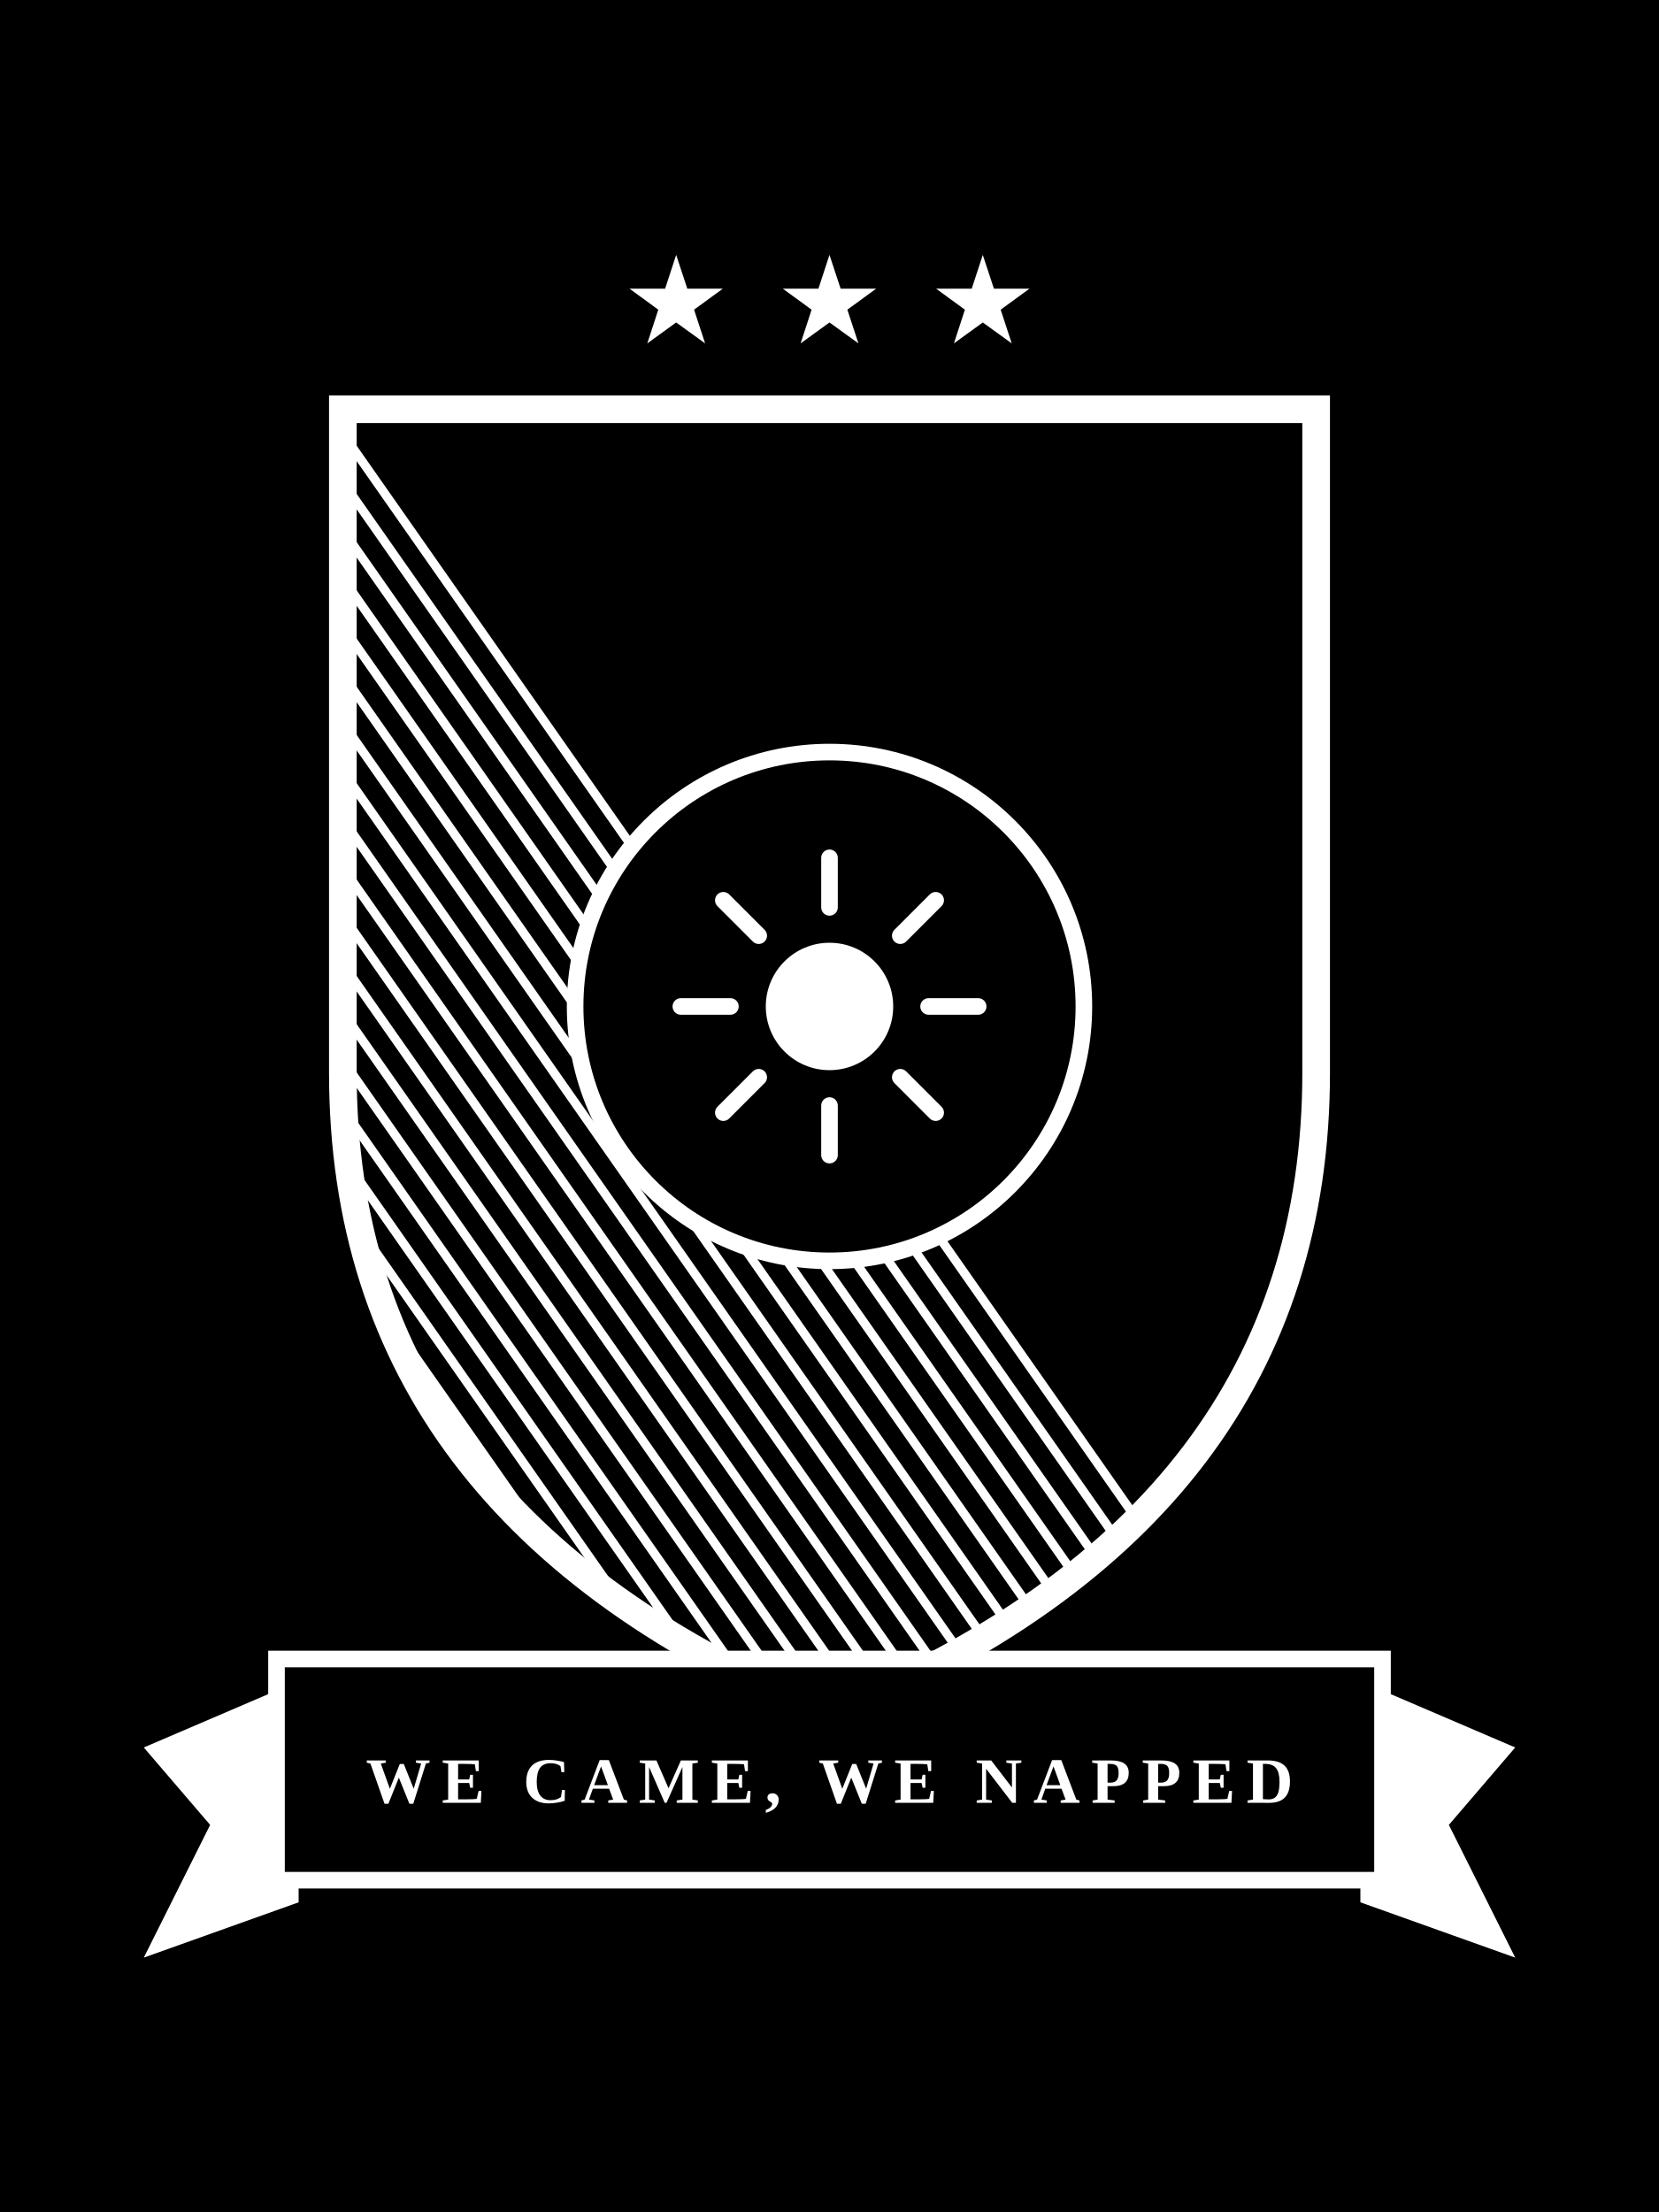
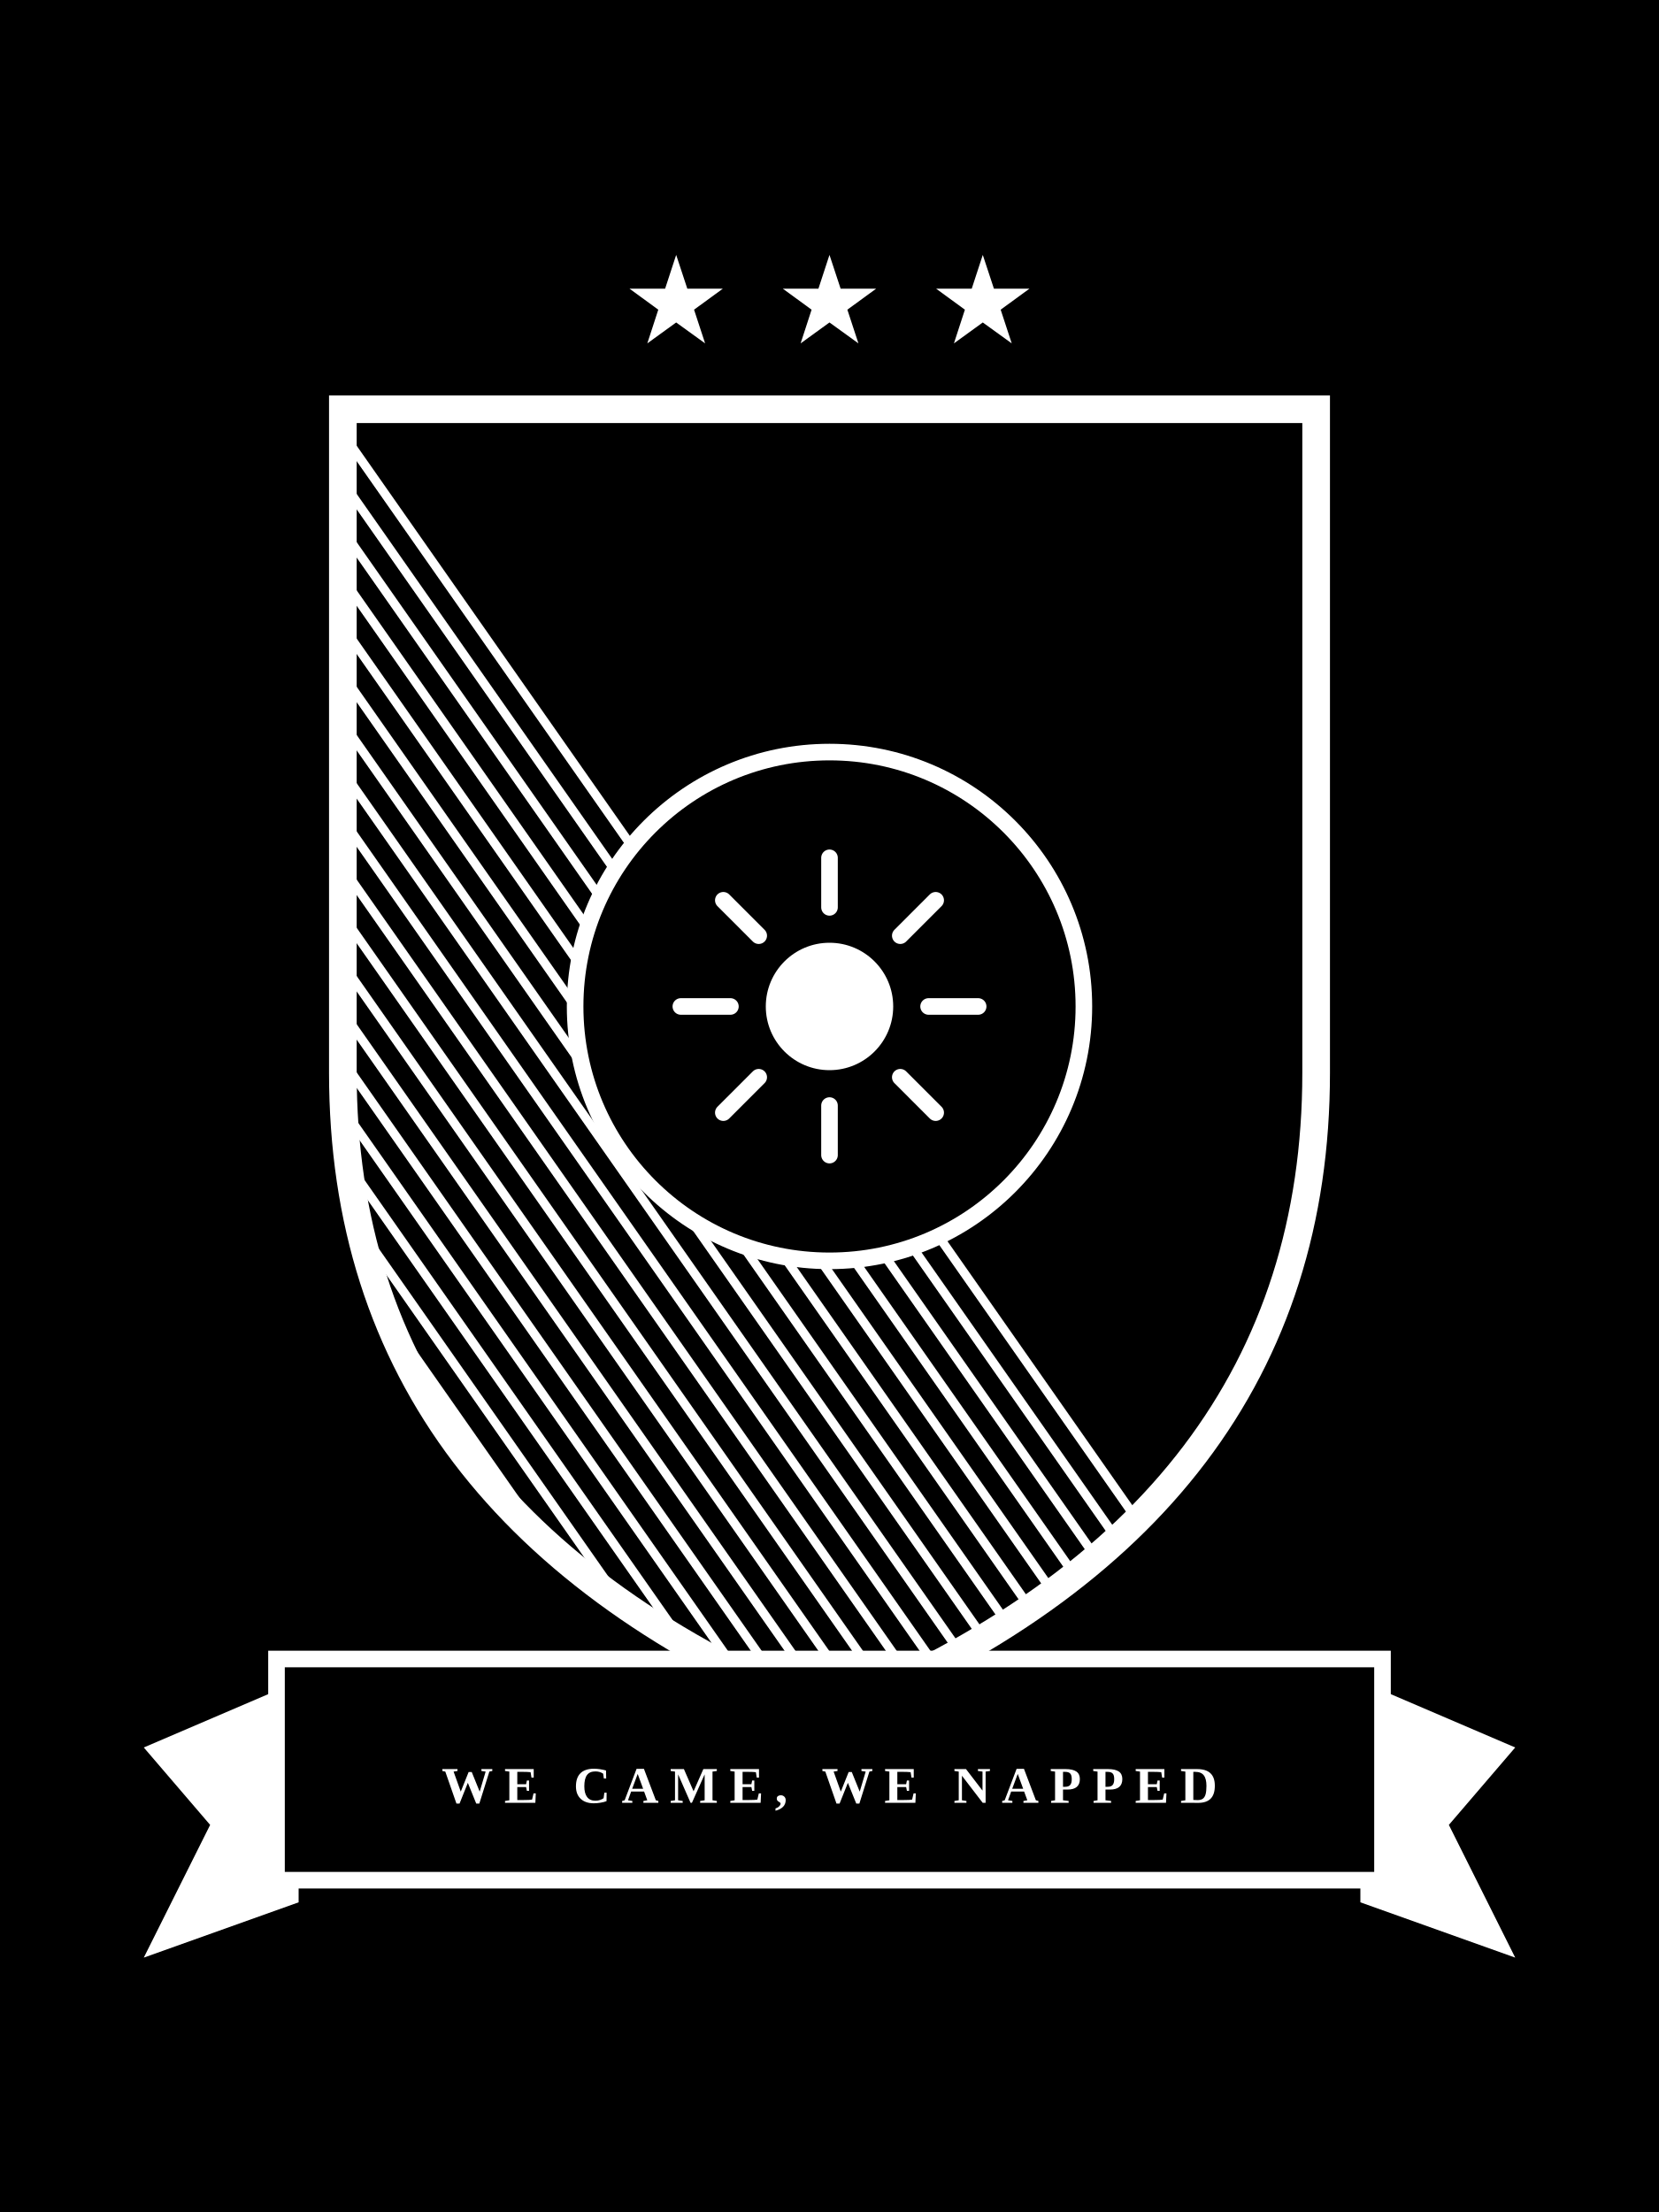
<svg xmlns="http://www.w3.org/2000/svg" viewBox="0 0 300 400" width="300" height="400">
  <rect width="300" height="400" fill="#000000" />
  <defs>
    <pattern id="t1" width="6" height="6" patternUnits="userSpaceOnUse" patternTransform="rotate(45)">
      <circle cx="3" cy="3" r="0.7" fill="#FFFFFF" />
    </pattern>
    <pattern id="t2" width="6" height="6" patternUnits="userSpaceOnUse" patternTransform="rotate(45)">
      <circle cx="3" cy="3" r="1.15" fill="#FFFFFF" />
    </pattern>
    <pattern id="t3" width="6" height="6" patternUnits="userSpaceOnUse" patternTransform="rotate(45)">
      <circle cx="3" cy="3" r="1.6" fill="#FFFFFF" />
    </pattern>
    <pattern id="t4" width="6" height="6" patternUnits="userSpaceOnUse" patternTransform="rotate(45)">
      <circle cx="3" cy="3" r="2.1" fill="#FFFFFF" />
    </pattern>
    <pattern id="t5" width="6" height="6" patternUnits="userSpaceOnUse" patternTransform="rotate(45)">
      <circle cx="3" cy="3" r="2.6" fill="#FFFFFF" />
    </pattern>
    <pattern id="l1" width="5" height="5" patternUnits="userSpaceOnUse" patternTransform="rotate(-35)">
      <rect width="0.8" height="5" fill="#FFFFFF" />
    </pattern>
    <pattern id="l2" width="5" height="5" patternUnits="userSpaceOnUse" patternTransform="rotate(-35)">
      <rect width="1.6" height="5" fill="#FFFFFF" />
    </pattern>
    <pattern id="l3" width="5" height="5" patternUnits="userSpaceOnUse" patternTransform="rotate(-35)">
      <rect width="2.6" height="5" fill="#FFFFFF" />
    </pattern>
  </defs>
  <clipPath id="sh">
    <path d="M62 74 H238 V194 Q238 274 150 310 Q62 274 62 194 Z" />
  </clipPath>
  <g clip-path="url(#sh)">
    <path d="M60 74 L240 314 L60 314 Z" fill="url(#l2)" />
  </g>
  <path d="M62 74 H238 V194 Q238 274 150 310 Q62 274 62 194 Z" fill="none" stroke="#FFFFFF" stroke-width="5" />
  <circle cx="150" cy="182" r="46" fill="#000000" stroke="#FFFFFF" stroke-width="3" />
  <g transform="translate(118 150) scale(0.64)">
    <path d="M32 50A18 18 0 1 0 68 50A18 18 0 1 0 32 50Z" fill="#FFFFFF" />
    <path d="M50 8 V22 M50 78 V92 M8 50 H22 M78 50 H92 M20 20 L30 30 M70 70 L80 80 M80 20 L70 30 M30 70 L20 80" fill="none" stroke="#FFFFFF" stroke-width="3" vector-effect="non-scaling-stroke" stroke-linecap="round" stroke-linejoin="round" />
  </g>
  <text x="150" y="62" font-size="22" text-anchor="middle" letter-spacing="8" font-family="Helvetica, Arial, sans-serif" fill="#FFFFFF">★★★</text>
  <path d="M26 316 L54 304 L54 344 L26 354 L38 330 Z M274 316 L246 304 L246 344 L274 354 L262 330 Z" fill="#FFFFFF" />
  <rect x="50" y="300" width="200" height="40" fill="#000000" stroke="#FFFFFF" stroke-width="3" />
-   <text x="150" y="326" font-size="11.7" font-weight="700" letter-spacing="2" text-anchor="middle" font-family="Georgia, 'Times New Roman', serif" fill="#FFFFFF" textLength="176" lengthAdjust="spacingAndGlyphs">WE CAME, WE NAPPED</text>
+   <text x="150" y="326" font-size="9.3" font-weight="700" letter-spacing="2" text-anchor="middle" font-family="Georgia, 'Times New Roman', serif" fill="#FFFFFF">WE CAME, WE NAPPED</text>
</svg>
